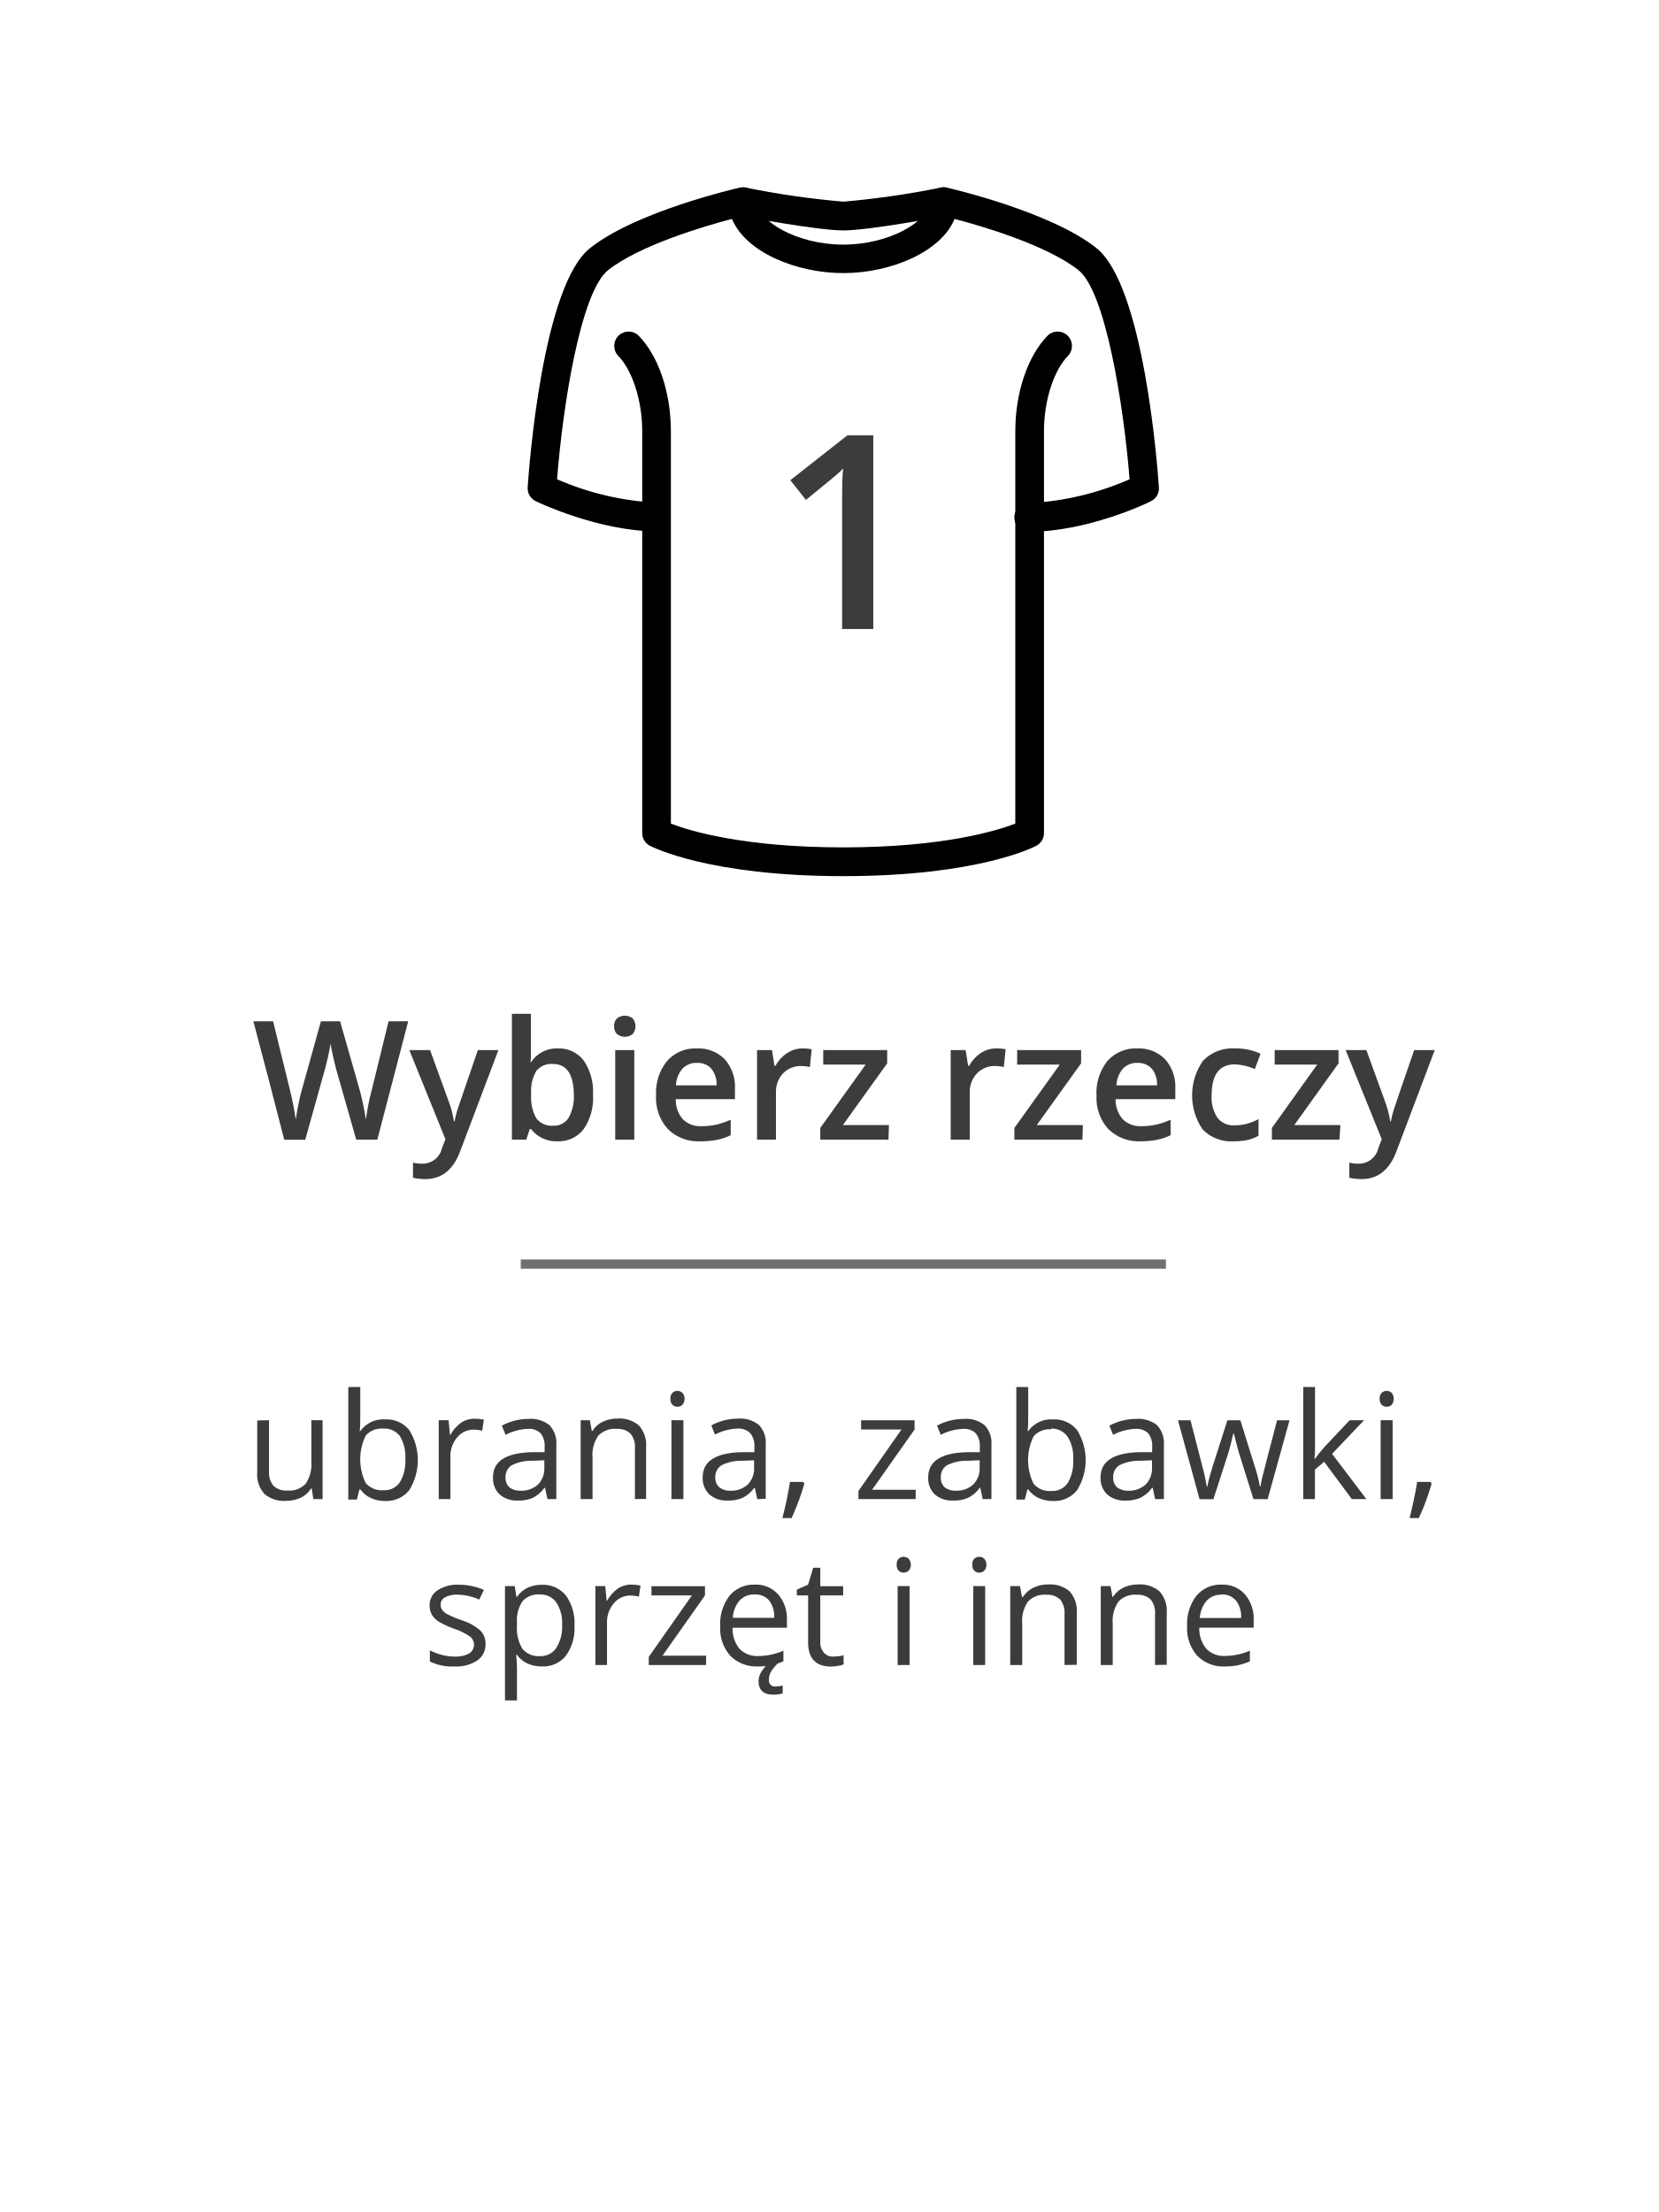
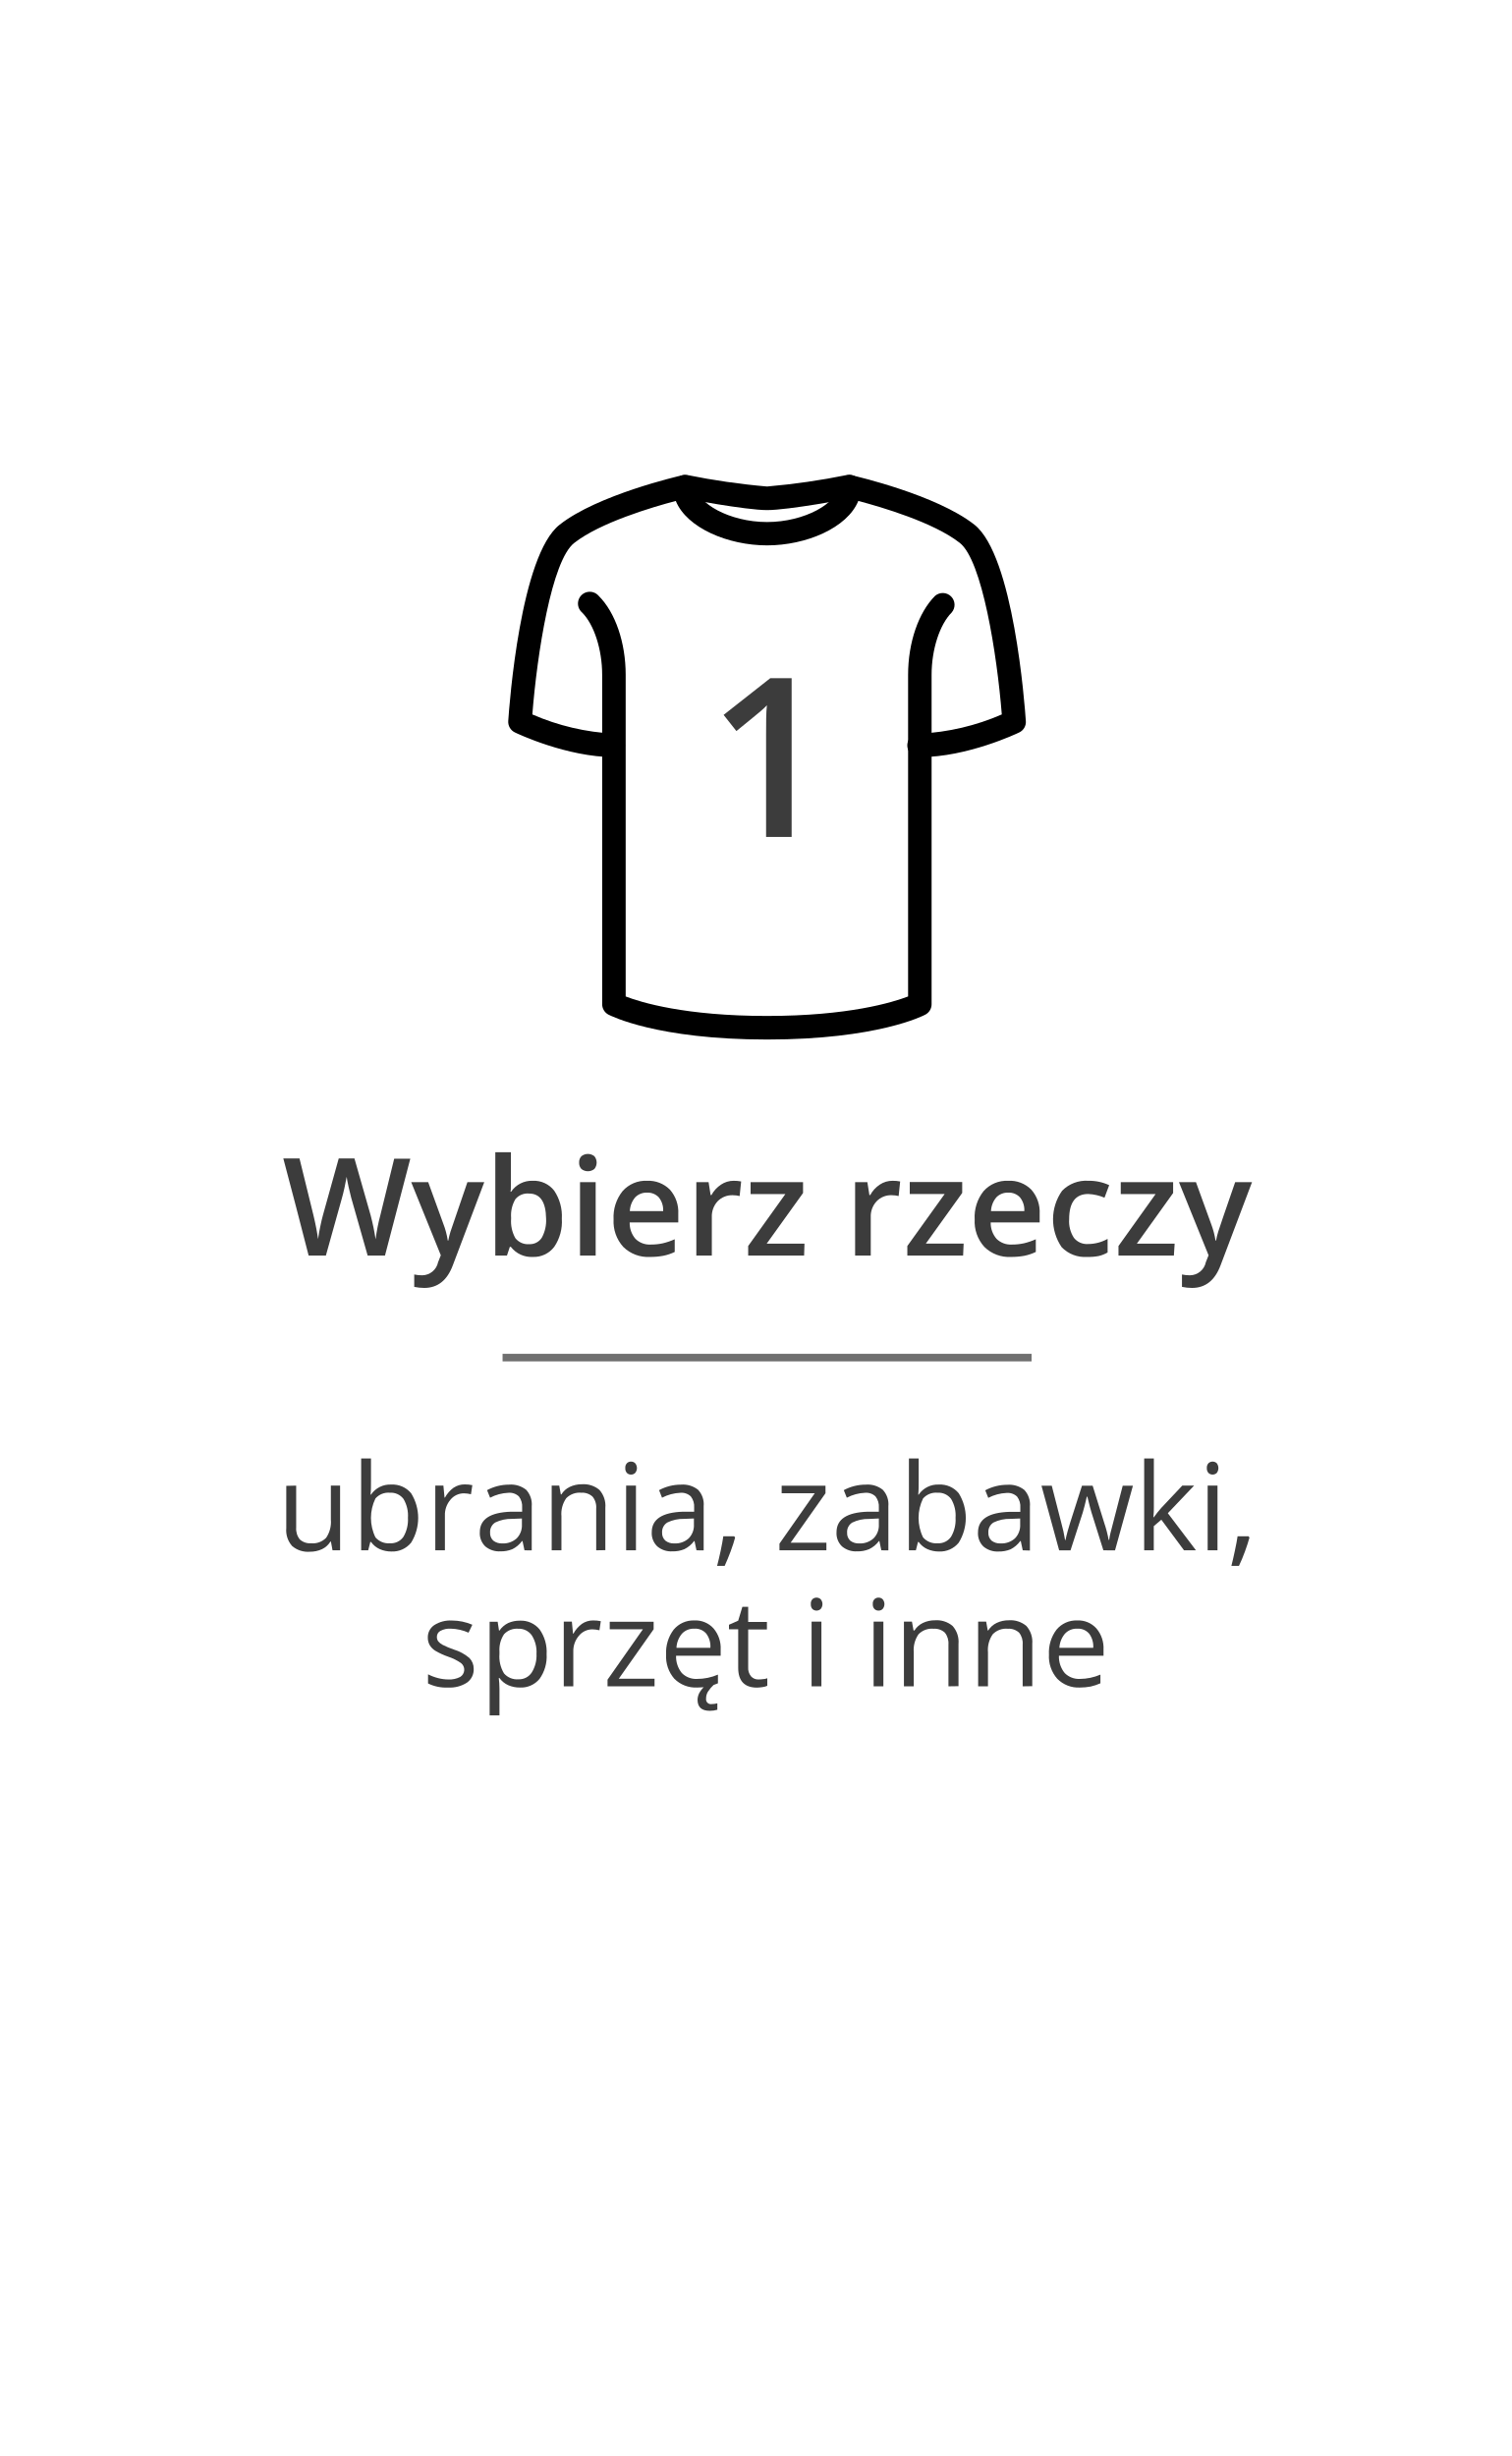
- <svg xmlns="http://www.w3.org/2000/svg" id="Warstwa_1" data-name="Warstwa 1" viewBox="0 0 180 240">
+ <svg xmlns="http://www.w3.org/2000/svg" id="Warstwa_1" data-name="Warstwa 1" viewBox="0 0 200 325">
  <defs>
    <style>.cls-1{isolation:isolate;}.cls-2{fill:#3c3c3c;}.cls-3{fill:none;stroke:#707070;}</style>
  </defs>
  <g id="ubrania_zabawki_sprzęt_i_inne" data-name="ubrania zabawki sprzęt i inne" class="cls-1">
    <g class="cls-1">
-       <path class="cls-2" d="M29.19,154.09v5.55a2.25,2.25,0,0,0,.48,1.57,2,2,0,0,0,1.49.51,2.45,2.45,0,0,0,2-.73,3.73,3.73,0,0,0,.62-2.4v-4.5H35v8.56H34l-.18-1.15h-.07a2.62,2.62,0,0,1-1.11,1,3.77,3.77,0,0,1-1.61.34,3.22,3.22,0,0,1-2.34-.75,3.13,3.13,0,0,1-.78-2.37v-5.6Z" />
-       <path class="cls-2" d="M41.78,154a3.18,3.18,0,0,1,2.62,1.15,6.19,6.19,0,0,1,0,6.54,3.17,3.17,0,0,1-2.61,1.17,3.8,3.8,0,0,1-1.53-.31,2.87,2.87,0,0,1-1.16-.95H39l-.28,1.1h-.93V150.49h1.3v3c0,.66,0,1.25-.06,1.78h.06A3.06,3.06,0,0,1,41.78,154ZM41.59,155a2.27,2.27,0,0,0-1.91.76,5.87,5.87,0,0,0,0,5.15,2.29,2.29,0,0,0,1.93.78,2,2,0,0,0,1.78-.87,4.48,4.48,0,0,0,.59-2.5,4.33,4.33,0,0,0-.59-2.5A2.08,2.08,0,0,0,41.59,155Z" />
-       <path class="cls-2" d="M51.5,153.93a4.61,4.61,0,0,1,1,.1l-.18,1.2a4.39,4.39,0,0,0-.94-.12,2.29,2.29,0,0,0-1.78.85,3.07,3.07,0,0,0-.73,2.1v4.59H47.6v-8.56h1.07l.15,1.58h.06A3.92,3.92,0,0,1,50,154.38,2.6,2.6,0,0,1,51.5,153.93Z" />
-       <path class="cls-2" d="M59.4,162.65l-.26-1.22h-.07a3.53,3.53,0,0,1-1.27,1.09,3.93,3.93,0,0,1-1.59.29,2.86,2.86,0,0,1-2-.66,2.4,2.4,0,0,1-.72-1.87c0-1.73,1.38-2.63,4.15-2.72l1.45,0V157a2.16,2.16,0,0,0-.43-1.49,1.79,1.79,0,0,0-1.39-.48,5.74,5.74,0,0,0-2.42.65l-.4-1a6.16,6.16,0,0,1,2.9-.73,3.23,3.23,0,0,1,2.27.68,2.84,2.84,0,0,1,.74,2.18v5.84Zm-2.93-.91a2.65,2.65,0,0,0,1.9-.67,2.45,2.45,0,0,0,.69-1.86v-.77l-1.3.05a4.83,4.83,0,0,0-2.23.48,1.47,1.47,0,0,0-.68,1.33,1.35,1.35,0,0,0,.42,1.07A1.81,1.81,0,0,0,56.47,161.74Z" />
-       <path class="cls-2" d="M68.89,162.65v-5.54a2.21,2.21,0,0,0-.48-1.56,2,2,0,0,0-1.49-.52,2.48,2.48,0,0,0-2,.73,3.63,3.63,0,0,0-.63,2.4v4.49H63v-8.56h1l.21,1.17h.07a2.59,2.59,0,0,1,1.11-1,3.68,3.68,0,0,1,1.6-.35,3.23,3.23,0,0,1,2.33.75,3.16,3.16,0,0,1,.78,2.38v5.59Z" />
-       <path class="cls-2" d="M72.74,151.77a.82.82,0,0,1,.22-.65.75.75,0,0,1,.54-.21.76.76,0,0,1,.54.21,1,1,0,0,1,0,1.3.76.76,0,0,1-.54.21.75.75,0,0,1-.54-.21A.85.85,0,0,1,72.74,151.77Zm1.41,10.88h-1.3v-8.56h1.3Z" />
-       <path class="cls-2" d="M82.16,162.65l-.26-1.22h-.06a3.55,3.55,0,0,1-1.28,1.09,3.86,3.86,0,0,1-1.59.29,2.83,2.83,0,0,1-2-.66,2.41,2.41,0,0,1-.73-1.87c0-1.73,1.39-2.63,4.15-2.72l1.46,0V157a2.16,2.16,0,0,0-.44-1.49A1.78,1.78,0,0,0,80,155a5.78,5.78,0,0,0-2.43.65l-.39-1a6.08,6.08,0,0,1,2.89-.73,3.23,3.23,0,0,1,2.27.68,2.8,2.8,0,0,1,.74,2.18v5.84Zm-2.93-.91a2.63,2.63,0,0,0,1.9-.67,2.45,2.45,0,0,0,.69-1.86v-.77l-1.29.05a4.79,4.79,0,0,0-2.23.48,1.46,1.46,0,0,0-.69,1.33,1.36,1.36,0,0,0,.43,1.07A1.78,1.78,0,0,0,79.23,161.74Z" />
-       <path class="cls-2" d="M87.15,160.79l.12.18c-.14.52-.33,1.13-.59,1.82s-.52,1.33-.79,1.92h-1c.14-.54.3-1.21.47-2s.28-1.44.35-1.92Z" />
-       <path class="cls-2" d="M99.35,162.65H93.14v-.88l4.67-6.67H93.43v-1h5.8v1l-4.61,6.54h4.73Z" />
-       <path class="cls-2" d="M106.62,162.65l-.26-1.22h-.06a3.47,3.47,0,0,1-1.28,1.09,3.86,3.86,0,0,1-1.59.29,2.85,2.85,0,0,1-2-.66,2.4,2.4,0,0,1-.72-1.87c0-1.73,1.38-2.63,4.14-2.72l1.46,0V157a2.16,2.16,0,0,0-.44-1.49,1.78,1.78,0,0,0-1.38-.48,5.71,5.71,0,0,0-2.42.65l-.4-1a6,6,0,0,1,1.38-.54,6.09,6.09,0,0,1,1.52-.19,3.2,3.2,0,0,1,2.26.68,2.8,2.8,0,0,1,.74,2.18v5.84Zm-2.93-.91a2.63,2.63,0,0,0,1.9-.67,2.42,2.42,0,0,0,.7-1.86v-.77l-1.3.05a4.79,4.79,0,0,0-2.23.48,1.45,1.45,0,0,0-.68,1.33,1.35,1.35,0,0,0,.42,1.07A1.8,1.8,0,0,0,103.69,161.74Z" />
-       <path class="cls-2" d="M114.24,154a3.18,3.18,0,0,1,2.62,1.15,6.19,6.19,0,0,1,0,6.54,3.17,3.17,0,0,1-2.61,1.17,3.8,3.8,0,0,1-1.53-.31,2.87,2.87,0,0,1-1.16-.95h-.09l-.28,1.1h-.92V150.49h1.29v3c0,.66,0,1.25-.06,1.78h.06A3.07,3.07,0,0,1,114.24,154Zm-.19,1.08a2.28,2.28,0,0,0-1.91.76,5.87,5.87,0,0,0,0,5.15,2.29,2.29,0,0,0,1.93.78,2,2,0,0,0,1.78-.87,4.4,4.4,0,0,0,.59-2.5,4.25,4.25,0,0,0-.59-2.5A2.08,2.08,0,0,0,114.05,155Z" />
-       <path class="cls-2" d="M125.33,162.65l-.26-1.22H125a3.63,3.63,0,0,1-1.28,1.09,3.93,3.93,0,0,1-1.59.29,2.86,2.86,0,0,1-2-.66,2.4,2.4,0,0,1-.72-1.87c0-1.73,1.38-2.63,4.15-2.72l1.45,0V157a2.16,2.16,0,0,0-.43-1.49,1.79,1.79,0,0,0-1.39-.48,5.74,5.74,0,0,0-2.42.65l-.4-1a6.16,6.16,0,0,1,2.9-.73,3.23,3.23,0,0,1,2.27.68,2.84,2.84,0,0,1,.74,2.18v5.84Zm-2.93-.91a2.65,2.65,0,0,0,1.9-.67,2.45,2.45,0,0,0,.69-1.86v-.77l-1.3.05a4.83,4.83,0,0,0-2.23.48,1.47,1.47,0,0,0-.68,1.33,1.35,1.35,0,0,0,.42,1.07A1.81,1.81,0,0,0,122.4,161.74Z" />
-       <path class="cls-2" d="M136,162.65l-1.57-5c-.1-.31-.28-1-.55-2.1h-.07c-.21.91-.39,1.62-.54,2.11l-1.62,5h-1.5l-2.34-8.56h1.36q.82,3.22,1.26,4.91a19.44,19.44,0,0,1,.5,2.28h.06c.06-.3.15-.69.28-1.16s.24-.84.33-1.12l1.57-4.91h1.41l1.53,4.91a16.28,16.28,0,0,1,.59,2.26h.07a7.74,7.74,0,0,1,.16-.87c.09-.39.64-2.49,1.63-6.3h1.35l-2.37,8.56Z" />
-       <path class="cls-2" d="M142.68,158.27a15.16,15.16,0,0,1,1-1.25l2.76-2.93H148l-3.47,3.65,3.72,4.91h-1.58l-3-4.05-1,.85v3.2H141.4V150.49h1.28v6.45c0,.29,0,.73-.06,1.33Z" />
-       <path class="cls-2" d="M149.69,151.77a.86.86,0,0,1,.22-.65.81.81,0,0,1,1.09,0,1.07,1.07,0,0,1,0,1.3.81.81,0,0,1-1.09,0A.89.89,0,0,1,149.69,151.77Zm1.41,10.88h-1.3v-8.56h1.3Z" />
-       <path class="cls-2" d="M155.21,160.79l.12.18c-.14.52-.34,1.13-.59,1.82s-.52,1.33-.8,1.92h-1c.14-.54.29-1.21.46-2s.29-1.44.36-1.92Z" />
+       <path class="cls-2" d="M39.19,196.59v5.55a2.25,2.25,0,0,0,.48,1.57,2,2,0,0,0,1.49.51,2.45,2.45,0,0,0,2-.73,3.73,3.73,0,0,0,.62-2.4v-4.5H45v8.56H44L43.79,204h-.07a2.62,2.62,0,0,1-1.11,1,3.77,3.77,0,0,1-1.61.34,3.22,3.22,0,0,1-2.34-.75,3.13,3.13,0,0,1-.78-2.37v-5.6Z" />
+       <path class="cls-2" d="M51.78,196.45a3.18,3.18,0,0,1,2.62,1.15,6.19,6.19,0,0,1,0,6.54,3.17,3.17,0,0,1-2.61,1.17,3.8,3.8,0,0,1-1.53-.31,2.87,2.87,0,0,1-1.16-.95H49l-.28,1.1h-.93V193h1.3v3c0,.66,0,1.25-.06,1.78h.06A3.06,3.06,0,0,1,51.78,196.45Zm-.19,1.08a2.27,2.27,0,0,0-1.91.76,5.87,5.87,0,0,0,0,5.15,2.29,2.29,0,0,0,1.93.78,2,2,0,0,0,1.78-.87,4.48,4.48,0,0,0,.59-2.5,4.33,4.33,0,0,0-.59-2.5A2.08,2.08,0,0,0,51.59,197.53Z" />
+       <path class="cls-2" d="M61.5,196.43a4.61,4.61,0,0,1,1,.1l-.18,1.2a4.39,4.39,0,0,0-.94-.12,2.29,2.29,0,0,0-1.78.85,3.07,3.07,0,0,0-.73,2.1v4.59H57.6v-8.56h1.07l.15,1.58h.06A3.92,3.92,0,0,1,60,196.88,2.6,2.6,0,0,1,61.5,196.43Z" />
+       <path class="cls-2" d="M69.4,205.15l-.26-1.22h-.07A3.53,3.53,0,0,1,67.8,205a3.93,3.93,0,0,1-1.59.29,2.86,2.86,0,0,1-2-.66,2.4,2.4,0,0,1-.72-1.87c0-1.73,1.38-2.63,4.15-2.72l1.45,0v-.53a2.16,2.16,0,0,0-.43-1.49,1.79,1.79,0,0,0-1.39-.48,5.74,5.74,0,0,0-2.42.65l-.4-1a6.16,6.16,0,0,1,2.9-.73,3.23,3.23,0,0,1,2.27.68,2.84,2.84,0,0,1,.74,2.18v5.84Zm-2.93-.91a2.65,2.65,0,0,0,1.9-.67,2.45,2.45,0,0,0,.69-1.86v-.77l-1.3.05a4.83,4.83,0,0,0-2.23.48,1.47,1.47,0,0,0-.68,1.33,1.35,1.35,0,0,0,.42,1.07A1.81,1.81,0,0,0,66.47,204.24Z" />
+       <path class="cls-2" d="M78.89,205.15v-5.54a2.21,2.21,0,0,0-.48-1.56,2,2,0,0,0-1.49-.52,2.48,2.48,0,0,0-2,.73,3.63,3.63,0,0,0-.63,2.4v4.49H73v-8.56h1l.21,1.17h.07a2.59,2.59,0,0,1,1.11-1,3.68,3.68,0,0,1,1.6-.35,3.23,3.23,0,0,1,2.33.75,3.16,3.16,0,0,1,.78,2.38v5.59Z" />
+       <path class="cls-2" d="M82.74,194.27a.82.82,0,0,1,.22-.65.75.75,0,0,1,.54-.21.76.76,0,0,1,.54.21,1,1,0,0,1,0,1.3.76.76,0,0,1-.54.21.75.75,0,0,1-.54-.21A.85.85,0,0,1,82.74,194.27Zm1.41,10.88h-1.3v-8.56h1.3Z" />
+       <path class="cls-2" d="M92.16,205.15l-.26-1.22h-.06A3.55,3.55,0,0,1,90.56,205a3.86,3.86,0,0,1-1.59.29,2.83,2.83,0,0,1-2-.66,2.41,2.41,0,0,1-.73-1.87c0-1.73,1.39-2.63,4.15-2.72l1.46,0v-.53a2.16,2.16,0,0,0-.44-1.49,1.78,1.78,0,0,0-1.38-.48,5.78,5.78,0,0,0-2.43.65l-.39-1a6.08,6.08,0,0,1,2.89-.73,3.23,3.23,0,0,1,2.27.68,2.8,2.8,0,0,1,.74,2.18v5.84Zm-2.93-.91a2.63,2.63,0,0,0,1.9-.67,2.45,2.45,0,0,0,.69-1.86v-.77l-1.29.05a4.79,4.79,0,0,0-2.23.48,1.46,1.46,0,0,0-.69,1.33,1.36,1.36,0,0,0,.43,1.07A1.78,1.78,0,0,0,89.23,204.24Z" />
+       <path class="cls-2" d="M97.15,203.29l.12.18c-.14.52-.33,1.13-.59,1.82s-.52,1.33-.79,1.92h-1c.14-.54.3-1.21.47-2s.28-1.44.35-1.92Z" />
+       <path class="cls-2" d="M109.35,205.15h-6.21v-.88l4.67-6.67h-4.38v-1h5.8v1l-4.61,6.54h4.73Z" />
+       <path class="cls-2" d="M116.62,205.15l-.26-1.22h-.06A3.47,3.47,0,0,1,115,205a3.86,3.86,0,0,1-1.59.29,2.85,2.85,0,0,1-2-.66,2.4,2.4,0,0,1-.72-1.87c0-1.73,1.38-2.63,4.14-2.72l1.46,0v-.53a2.16,2.16,0,0,0-.44-1.49,1.78,1.78,0,0,0-1.38-.48,5.71,5.71,0,0,0-2.42.65l-.4-1a6,6,0,0,1,1.38-.54,6.09,6.09,0,0,1,1.52-.19,3.2,3.2,0,0,1,2.26.68,2.8,2.8,0,0,1,.74,2.18v5.84Zm-2.93-.91a2.63,2.63,0,0,0,1.9-.67,2.42,2.42,0,0,0,.7-1.86v-.77L115,201a4.79,4.79,0,0,0-2.23.48,1.45,1.45,0,0,0-.68,1.33,1.35,1.35,0,0,0,.42,1.07A1.8,1.8,0,0,0,113.69,204.24Z" />
+       <path class="cls-2" d="M124.24,196.45a3.18,3.18,0,0,1,2.62,1.15,6.19,6.19,0,0,1,0,6.54,3.17,3.17,0,0,1-2.61,1.17,3.8,3.8,0,0,1-1.53-.31,2.87,2.87,0,0,1-1.16-.95h-.09l-.28,1.1h-.92V193h1.29v3c0,.66,0,1.25-.06,1.78h.06A3.07,3.07,0,0,1,124.24,196.45Zm-.19,1.08a2.28,2.28,0,0,0-1.91.76,5.87,5.87,0,0,0,0,5.15,2.29,2.29,0,0,0,1.93.78,2,2,0,0,0,1.78-.87,4.4,4.4,0,0,0,.59-2.5,4.25,4.25,0,0,0-.59-2.5A2.08,2.08,0,0,0,124.05,197.53Z" />
+       <path class="cls-2" d="M135.33,205.15l-.26-1.22H135a3.63,3.63,0,0,1-1.28,1.09,3.93,3.93,0,0,1-1.59.29,2.86,2.86,0,0,1-2-.66,2.4,2.4,0,0,1-.72-1.87c0-1.73,1.38-2.63,4.15-2.72l1.45,0v-.53a2.16,2.16,0,0,0-.43-1.49,1.79,1.79,0,0,0-1.39-.48,5.74,5.74,0,0,0-2.42.65l-.4-1a6.16,6.16,0,0,1,2.9-.73,3.23,3.23,0,0,1,2.27.68,2.84,2.84,0,0,1,.74,2.18v5.84Zm-2.93-.91a2.65,2.65,0,0,0,1.9-.67,2.45,2.45,0,0,0,.69-1.86v-.77l-1.3.05a4.83,4.83,0,0,0-2.23.48,1.47,1.47,0,0,0-.68,1.33,1.35,1.35,0,0,0,.42,1.07A1.81,1.81,0,0,0,132.4,204.24Z" />
+       <path class="cls-2" d="M146,205.15l-1.57-5c-.1-.31-.28-1-.55-2.1h-.07c-.21.91-.39,1.62-.54,2.11l-1.62,5h-1.5l-2.34-8.56h1.36q.82,3.22,1.26,4.91a19.44,19.44,0,0,1,.5,2.28h.06c.06-.3.15-.69.28-1.16s.24-.84.33-1.12l1.57-4.91h1.41l1.53,4.91a16.28,16.28,0,0,1,.59,2.26h.07a7.74,7.74,0,0,1,.16-.87c.09-.39.64-2.49,1.63-6.3h1.35l-2.37,8.56Z" />
+       <path class="cls-2" d="M152.68,200.77a15.16,15.16,0,0,1,1-1.25l2.76-2.93H158l-3.47,3.65,3.72,4.91h-1.58l-3-4.05-1,.85v3.2H151.4V193h1.28v6.45c0,.29,0,.73-.06,1.33Z" />
+       <path class="cls-2" d="M159.69,194.27a.86.86,0,0,1,.22-.65.81.81,0,0,1,1.09,0,1.07,1.07,0,0,1,0,1.3.81.81,0,0,1-1.09,0A.89.89,0,0,1,159.69,194.27Zm1.41,10.88h-1.3v-8.56h1.3Z" />
+       <path class="cls-2" d="M165.21,203.29l.12.18c-.14.52-.34,1.13-.59,1.82s-.52,1.33-.8,1.92h-1c.14-.54.29-1.21.46-2s.29-1.44.36-1.92Z" />
    </g>
    <g class="cls-1">
-       <path class="cls-2" d="M52.68,178.31a2.13,2.13,0,0,1-.89,1.85,4.18,4.18,0,0,1-2.5.65,5.4,5.4,0,0,1-2.65-.54v-1.21a6.32,6.32,0,0,0,1.32.5,5.53,5.53,0,0,0,1.36.18,3.08,3.08,0,0,0,1.57-.33,1.12,1.12,0,0,0,.11-1.84,6.59,6.59,0,0,0-1.69-.84,9.49,9.49,0,0,1-1.7-.78,2.23,2.23,0,0,1-.75-.75,2,2,0,0,1-.25-1,1.93,1.93,0,0,1,.85-1.65,3.94,3.94,0,0,1,2.34-.61,6.91,6.91,0,0,1,2.7.56L52,173.55a6.1,6.1,0,0,0-2.33-.53,2.59,2.59,0,0,0-1.39.29.87.87,0,0,0-.47.79,1,1,0,0,0,.17.59,1.87,1.87,0,0,0,.57.46,11.15,11.15,0,0,0,1.5.63,5.68,5.68,0,0,1,2.06,1.12A2,2,0,0,1,52.68,178.31Z" />
-       <path class="cls-2" d="M58.78,180.81a3.8,3.8,0,0,1-1.53-.31,2.87,2.87,0,0,1-1.16-.95H56a11.9,11.9,0,0,1,.09,1.42v3.52h-1.3v-12.4h1.06l.18,1.17h.06a3,3,0,0,1,1.16-1,3.7,3.7,0,0,1,1.53-.31,3.17,3.17,0,0,1,2.63,1.17,5.14,5.14,0,0,1,.92,3.26,5.08,5.08,0,0,1-.94,3.28A3.17,3.17,0,0,1,58.78,180.81ZM58.59,173a2.31,2.31,0,0,0-1.9.73,3.72,3.72,0,0,0-.6,2.31v.29a4.3,4.3,0,0,0,.6,2.58,2.29,2.29,0,0,0,1.93.78,2,2,0,0,0,1.74-.9,4.24,4.24,0,0,0,.63-2.47,4.1,4.1,0,0,0-.63-2.46A2.08,2.08,0,0,0,58.59,173Z" />
-       <path class="cls-2" d="M68.5,171.93a4.61,4.61,0,0,1,1,.1l-.18,1.2a4.39,4.39,0,0,0-.94-.12,2.29,2.29,0,0,0-1.78.85,3.08,3.08,0,0,0-.74,2.1v4.59H64.6v-8.56h1.07l.15,1.58h.06A3.92,3.92,0,0,1,67,172.38,2.6,2.6,0,0,1,68.5,171.93Z" />
-       <path class="cls-2" d="M76.61,180.65H70.39v-.88l4.68-6.67H70.68v-1h5.81v1l-4.61,6.54h4.73Z" />
-       <path class="cls-2" d="M82.23,180.81a4,4,0,0,1-3-1.16,4.48,4.48,0,0,1-1.09-3.21,5,5,0,0,1,1-3.29,3.39,3.39,0,0,1,2.73-1.22A3.21,3.21,0,0,1,84.44,173a4,4,0,0,1,.94,2.79v.82h-5.9a3.42,3.42,0,0,0,.76,2.29,2.64,2.64,0,0,0,2,.78A7,7,0,0,0,85,179.1v1.15a7,7,0,0,1-1.3.43A7.75,7.75,0,0,1,82.23,180.81ZM81.88,173a2.12,2.12,0,0,0-1.65.67,3.14,3.14,0,0,0-.72,1.86H84a2.81,2.81,0,0,0-.55-1.88A1.92,1.92,0,0,0,81.88,173Zm1.55,9.25a.64.64,0,0,0,.73.73,3.24,3.24,0,0,0,.76-.1v.85a3.46,3.46,0,0,1-1,.14q-1.62,0-1.62-1.47a2,2,0,0,1,.34-1.07,3.33,3.33,0,0,1,.9-.94h.94a5.14,5.14,0,0,0-.8.94A1.68,1.68,0,0,0,83.43,182.27Z" />
-       <path class="cls-2" d="M90.36,179.74a4.77,4.77,0,0,0,.66-.05c.21,0,.38-.07.51-.11v1a2.15,2.15,0,0,1-.62.17,5.37,5.37,0,0,1-.74.07c-1.66,0-2.49-.88-2.49-2.62V173.1H86.46v-.63l1.22-.54.55-1.83H89v2h2.48v1H89v5a1.7,1.7,0,0,0,.37,1.19A1.26,1.26,0,0,0,90.36,179.74Z" />
-       <path class="cls-2" d="M97.29,169.77a.86.86,0,0,1,.21-.65.81.81,0,0,1,1.09,0,1,1,0,0,1,0,1.3.81.81,0,0,1-1.09,0A.89.89,0,0,1,97.29,169.77Zm1.4,10.88h-1.3v-8.56h1.3Z" />
-       <path class="cls-2" d="M105.49,169.77a.82.82,0,0,1,.22-.65.75.75,0,0,1,.54-.21.76.76,0,0,1,.54.21,1,1,0,0,1,0,1.3.76.76,0,0,1-.54.21.75.75,0,0,1-.54-.21A.85.85,0,0,1,105.49,169.77Zm1.4,10.88H105.6v-8.56h1.29Z" />
-       <path class="cls-2" d="M115.5,180.65v-5.54a2.26,2.26,0,0,0-.47-1.56,2,2,0,0,0-1.49-.52,2.46,2.46,0,0,0-2,.73,3.63,3.63,0,0,0-.63,2.4v4.49h-1.3v-8.56h1.06l.21,1.17H111a2.68,2.68,0,0,1,1.12-1,3.65,3.65,0,0,1,1.6-.35,3.25,3.25,0,0,1,2.33.75,3.16,3.16,0,0,1,.78,2.38v5.59Z" />
-       <path class="cls-2" d="M125.32,180.65v-5.54a2.21,2.21,0,0,0-.47-1.56,2,2,0,0,0-1.49-.52,2.46,2.46,0,0,0-2,.73,3.63,3.63,0,0,0-.63,2.4v4.49h-1.3v-8.56h1.06l.21,1.17h.06a2.68,2.68,0,0,1,1.12-1,3.65,3.65,0,0,1,1.6-.35,3.25,3.25,0,0,1,2.33.75,3.16,3.16,0,0,1,.78,2.38v5.59Z" />
-       <path class="cls-2" d="M132.9,180.81a3.93,3.93,0,0,1-3-1.16,4.44,4.44,0,0,1-1.1-3.21,5,5,0,0,1,1-3.29,3.39,3.39,0,0,1,2.74-1.22,3.2,3.2,0,0,1,2.54,1.06,4,4,0,0,1,.94,2.79v.82h-5.9a3.42,3.42,0,0,0,.76,2.29,2.65,2.65,0,0,0,2,.78,7,7,0,0,0,2.73-.57v1.15a6.81,6.81,0,0,1-1.3.43A7.75,7.75,0,0,1,132.9,180.81Zm-.35-7.79a2.1,2.1,0,0,0-1.64.67,3.15,3.15,0,0,0-.73,1.86h4.48a2.81,2.81,0,0,0-.55-1.88A1.92,1.92,0,0,0,132.55,173Z" />
+       <path class="cls-2" d="M62.68,220.81a2.13,2.13,0,0,1-.89,1.85,4.18,4.18,0,0,1-2.5.65,5.4,5.4,0,0,1-2.65-.54v-1.21a6.32,6.32,0,0,0,1.32.5,5.53,5.53,0,0,0,1.36.18,3.08,3.08,0,0,0,1.57-.33,1.12,1.12,0,0,0,.11-1.84,6.59,6.59,0,0,0-1.69-.84,9.49,9.49,0,0,1-1.7-.78,2.23,2.23,0,0,1-.75-.75,2,2,0,0,1-.25-1,1.93,1.93,0,0,1,.85-1.65,3.94,3.94,0,0,1,2.34-.61,6.91,6.91,0,0,1,2.7.56L62,216.05a6.1,6.1,0,0,0-2.33-.53,2.59,2.59,0,0,0-1.39.29.87.87,0,0,0-.47.79,1,1,0,0,0,.17.59,1.87,1.87,0,0,0,.57.46,11.15,11.15,0,0,0,1.5.63,5.68,5.68,0,0,1,2.06,1.12A2,2,0,0,1,62.68,220.81Z" />
+       <path class="cls-2" d="M68.78,223.31a3.8,3.8,0,0,1-1.53-.31,2.87,2.87,0,0,1-1.16-.95H66a11.9,11.9,0,0,1,.09,1.42V227h-1.3v-12.4h1.06l.18,1.17h.06a3,3,0,0,1,1.16-1,3.7,3.7,0,0,1,1.53-.31,3.17,3.17,0,0,1,2.63,1.17,5.14,5.14,0,0,1,.92,3.26,5.08,5.08,0,0,1-.94,3.28A3.17,3.17,0,0,1,68.78,223.31Zm-.19-7.78a2.31,2.31,0,0,0-1.9.73,3.72,3.72,0,0,0-.6,2.31v.29a4.3,4.3,0,0,0,.6,2.58,2.29,2.29,0,0,0,1.93.78,2,2,0,0,0,1.74-.9,4.24,4.24,0,0,0,.63-2.47,4.1,4.1,0,0,0-.63-2.46A2.08,2.08,0,0,0,68.59,215.53Z" />
+       <path class="cls-2" d="M78.5,214.43a4.61,4.61,0,0,1,1,.1l-.18,1.2a4.39,4.39,0,0,0-.94-.12,2.29,2.29,0,0,0-1.78.85,3.08,3.08,0,0,0-.74,2.1v4.59H74.6v-8.56h1.07l.15,1.58h.06A3.92,3.92,0,0,1,77,214.88,2.6,2.6,0,0,1,78.5,214.43Z" />
+       <path class="cls-2" d="M86.61,223.15H80.39v-.88l4.68-6.67H80.68v-1h5.81v1l-4.61,6.54h4.73Z" />
+       <path class="cls-2" d="M92.23,223.31a4,4,0,0,1-3-1.16,4.48,4.48,0,0,1-1.09-3.21,5,5,0,0,1,1-3.29,3.39,3.39,0,0,1,2.73-1.22,3.21,3.21,0,0,1,2.55,1.06,4,4,0,0,1,.94,2.79v.82h-5.9a3.42,3.42,0,0,0,.76,2.29,2.64,2.64,0,0,0,2,.78A7,7,0,0,0,95,221.6v1.15a7,7,0,0,1-1.3.43A7.75,7.75,0,0,1,92.23,223.31Zm-.35-7.79a2.12,2.12,0,0,0-1.65.67,3.14,3.14,0,0,0-.72,1.86H94a2.81,2.81,0,0,0-.55-1.88A1.92,1.92,0,0,0,91.88,215.52Zm1.55,9.25a.64.64,0,0,0,.73.73,3.24,3.24,0,0,0,.76-.1v.85a3.46,3.46,0,0,1-1,.14q-1.62,0-1.62-1.47a2,2,0,0,1,.34-1.07,3.33,3.33,0,0,1,.9-.94h.94a5.14,5.14,0,0,0-.8.94A1.68,1.68,0,0,0,93.43,224.77Z" />
+       <path class="cls-2" d="M100.36,222.24a4.77,4.77,0,0,0,.66-.05c.21,0,.38-.07.51-.11v1a2.15,2.15,0,0,1-.62.17,5.37,5.37,0,0,1-.74.07c-1.66,0-2.49-.88-2.49-2.62V215.6H96.46V215l1.22-.54.55-1.83H99v2h2.48v1H99v5a1.7,1.7,0,0,0,.37,1.19A1.26,1.26,0,0,0,100.36,222.24Z" />
+       <path class="cls-2" d="M107.29,212.27a.86.86,0,0,1,.21-.65.81.81,0,0,1,1.09,0,1,1,0,0,1,0,1.3.81.81,0,0,1-1.09,0A.89.89,0,0,1,107.29,212.27Zm1.4,10.88h-1.3v-8.56h1.3Z" />
+       <path class="cls-2" d="M115.49,212.27a.82.82,0,0,1,.22-.65.75.75,0,0,1,.54-.21.76.76,0,0,1,.54.21,1,1,0,0,1,0,1.3.76.76,0,0,1-.54.21.75.75,0,0,1-.54-.21A.85.85,0,0,1,115.49,212.27Zm1.4,10.88H115.6v-8.56h1.29Z" />
+       <path class="cls-2" d="M125.5,223.15v-5.54a2.26,2.26,0,0,0-.47-1.56,2,2,0,0,0-1.49-.52,2.46,2.46,0,0,0-2,.73,3.63,3.63,0,0,0-.63,2.4v4.49h-1.3v-8.56h1.06l.21,1.17H121a2.68,2.68,0,0,1,1.12-1,3.65,3.65,0,0,1,1.6-.35,3.25,3.25,0,0,1,2.33.75,3.16,3.16,0,0,1,.78,2.38v5.59Z" />
+       <path class="cls-2" d="M135.32,223.15v-5.54a2.21,2.21,0,0,0-.47-1.56,2,2,0,0,0-1.49-.52,2.46,2.46,0,0,0-2,.73,3.63,3.63,0,0,0-.63,2.4v4.49h-1.3v-8.56h1.06l.21,1.17h.06a2.68,2.68,0,0,1,1.12-1,3.65,3.65,0,0,1,1.6-.35,3.25,3.25,0,0,1,2.33.75,3.16,3.16,0,0,1,.78,2.38v5.59Z" />
+       <path class="cls-2" d="M142.9,223.31a3.93,3.93,0,0,1-3-1.16,4.44,4.44,0,0,1-1.1-3.21,5,5,0,0,1,1-3.29,3.39,3.39,0,0,1,2.74-1.22,3.2,3.2,0,0,1,2.54,1.06,4,4,0,0,1,.94,2.79v.82h-5.9a3.42,3.42,0,0,0,.76,2.29,2.65,2.65,0,0,0,2,.78,7,7,0,0,0,2.73-.57v1.15a6.81,6.81,0,0,1-1.3.43A7.75,7.75,0,0,1,142.9,223.31Zm-.35-7.79a2.1,2.1,0,0,0-1.64.67,3.15,3.15,0,0,0-.73,1.86h4.48a2.81,2.81,0,0,0-.55-1.88A1.92,1.92,0,0,0,142.55,215.52Z" />
    </g>
  </g>
-   <line id="Line" class="cls-3" x1="56.5" y1="137.15" x2="126.5" y2="137.15" />
+   <line id="Line" class="cls-3" x1="66.5" y1="179.65" x2="136.5" y2="179.65" />
  <g id="Wybierz_rzeczy" data-name="Wybierz rzeczy" class="cls-1">
    <g class="cls-1">
-       <path class="cls-2" d="M40.94,123.65H38.65L36.47,116c-.09-.34-.21-.82-.35-1.45s-.22-1.07-.25-1.31c-.06.37-.16.86-.29,1.46s-.24,1-.33,1.33l-2.13,7.63H30.84l-1.66-6.43-1.69-6.42h2.14l1.84,7.49c.29,1.2.49,2.26.62,3.18.06-.5.16-1,.29-1.67s.24-1.11.35-1.49l2.09-7.51H36.9l2.15,7.54a30,30,0,0,1,.65,3.13,23.89,23.89,0,0,1,.63-3.2l1.83-7.47h2.13Z" />
-       <path class="cls-2" d="M44.41,113.93h2.25l2,5.51a10.35,10.35,0,0,1,.59,2.22h.07a10.47,10.47,0,0,1,.29-1.18c.15-.46.89-2.64,2.24-6.55h2.23l-4.16,11q-1.12,3-3.78,3a6.53,6.53,0,0,1-1.33-.14v-1.64a4.8,4.8,0,0,0,1.06.11,2.17,2.17,0,0,0,2.1-1.74l.36-.91Z" />
-       <path class="cls-2" d="M60.5,113.75a3.39,3.39,0,0,1,2.84,1.32,6,6,0,0,1,1,3.7,5.9,5.9,0,0,1-1,3.72,3.39,3.39,0,0,1-2.85,1.34,3.43,3.43,0,0,1-2.87-1.33h-.14l-.38,1.15H55.54V110H57.6v3.26c0,.24,0,.59,0,1.07s0,.78-.06.9h.09A3.3,3.3,0,0,1,60.5,113.75ZM60,115.44a2.09,2.09,0,0,0-1.8.74,4.2,4.2,0,0,0-.57,2.45v.14a4.57,4.57,0,0,0,.56,2.57,2.11,2.11,0,0,0,1.84.8,1.87,1.87,0,0,0,1.67-.87,4.71,4.71,0,0,0,.56-2.52C62.23,116.55,61.48,115.44,60,115.44Z" />
-       <path class="cls-2" d="M66.63,111.35a1.16,1.16,0,0,1,.3-.85,1.38,1.38,0,0,1,1.72,0,1.34,1.34,0,0,1,0,1.69,1.38,1.38,0,0,1-1.72,0A1.15,1.15,0,0,1,66.63,111.35Zm2.19,12.3H66.75v-9.72h2.07Z" />
-       <path class="cls-2" d="M76,123.83a4.66,4.66,0,0,1-3.54-1.33,5,5,0,0,1-1.28-3.64,5.49,5.49,0,0,1,1.19-3.74,4.08,4.08,0,0,1,3.26-1.37,4,4,0,0,1,3,1.17,4.48,4.48,0,0,1,1.11,3.22v1.12H73.32a3.19,3.19,0,0,0,.76,2.17,2.65,2.65,0,0,0,2,.76,7.29,7.29,0,0,0,1.6-.16,8.62,8.62,0,0,0,1.6-.54v1.68a6.26,6.26,0,0,1-1.53.51A9.28,9.28,0,0,1,76,123.83Zm-.37-8.51a2.09,2.09,0,0,0-1.58.62,3,3,0,0,0-.71,1.82h4.41a2.65,2.65,0,0,0-.58-1.82A2,2,0,0,0,75.64,115.32Z" />
-       <path class="cls-2" d="M87.07,113.75a4.85,4.85,0,0,1,1,.09l-.2,1.93a4,4,0,0,0-.92-.11,2.67,2.67,0,0,0-2,.81,2.93,2.93,0,0,0-.76,2.1v5.08H82.14v-9.72h1.62l.27,1.71h.11a3.82,3.82,0,0,1,1.26-1.38A3,3,0,0,1,87.07,113.75Z" />
-       <path class="cls-2" d="M96.4,123.65H89v-1.27l4.92-6.87H89.32v-1.58h6.94v1.44l-4.81,6.7h5Z" />
-       <path class="cls-2" d="M108.11,113.75a4.85,4.85,0,0,1,1,.09l-.2,1.93a3.93,3.93,0,0,0-.92-.11,2.63,2.63,0,0,0-2,.81,2.89,2.89,0,0,0-.77,2.1v5.08h-2.07v-9.72h1.62l.27,1.71h.11a3.82,3.82,0,0,1,1.26-1.38A3,3,0,0,1,108.11,113.75Z" />
-       <path class="cls-2" d="M117.44,123.65h-7.38v-1.27l4.92-6.87h-4.62v-1.58h6.94v1.44l-4.81,6.7h5Z" />
-       <path class="cls-2" d="M123.79,123.83a4.66,4.66,0,0,1-3.54-1.33,5,5,0,0,1-1.28-3.64,5.48,5.48,0,0,1,1.18-3.74,4.1,4.1,0,0,1,3.26-1.37,4,4,0,0,1,3,1.17,4.48,4.48,0,0,1,1.11,3.22v1.12h-6.48a3.2,3.2,0,0,0,.77,2.17,2.65,2.65,0,0,0,2,.76,7.35,7.35,0,0,0,1.6-.16,8.62,8.62,0,0,0,1.6-.54v1.68a6.55,6.55,0,0,1-1.53.51A9.43,9.43,0,0,1,123.79,123.83Zm-.38-8.51a2.08,2.08,0,0,0-1.57.62,3,3,0,0,0-.71,1.82h4.41a2.65,2.65,0,0,0-.58-1.82A2,2,0,0,0,123.41,115.32Z" />
-       <path class="cls-2" d="M133.84,123.83a4.28,4.28,0,0,1-3.36-1.29,6.55,6.55,0,0,1,.06-7.47,4.44,4.44,0,0,1,3.47-1.32,6.34,6.34,0,0,1,2.76.58l-.62,1.66a6.22,6.22,0,0,0-2.16-.51c-1.68,0-2.53,1.11-2.53,3.35a4,4,0,0,0,.63,2.45,2.18,2.18,0,0,0,1.84.82,5.31,5.31,0,0,0,2.62-.68v1.8a4.22,4.22,0,0,1-1.19.47A7.29,7.29,0,0,1,133.84,123.83Z" />
-       <path class="cls-2" d="M145.33,123.65H138v-1.27l4.91-6.87h-4.61v-1.58h6.93v1.44l-4.8,6.7h5Z" />
-       <path class="cls-2" d="M146,113.93h2.25l2,5.51a11,11,0,0,1,.59,2.22h.07a10.47,10.47,0,0,1,.29-1.18q.21-.69,2.24-6.55h2.23l-4.16,11q-1.12,3-3.78,3a6.45,6.45,0,0,1-1.33-.14v-1.64a4.8,4.8,0,0,0,1.06.11,2.17,2.17,0,0,0,2.1-1.74l.36-.91Z" />
+       <path class="cls-2" d="M50.94,166.15H48.65l-2.18-7.66c-.09-.34-.21-.82-.35-1.45s-.22-1.07-.25-1.31c-.06.37-.16.86-.29,1.46s-.24,1-.33,1.33l-2.13,7.63H40.84l-1.66-6.43-1.69-6.42h2.14l1.84,7.49c.29,1.2.49,2.26.62,3.18.06-.5.16-1.05.29-1.67s.24-1.11.35-1.49l2.09-7.51H46.9l2.15,7.54A30,30,0,0,1,49.7,164a23.89,23.89,0,0,1,.63-3.2l1.83-7.47h2.13Z" />
+       <path class="cls-2" d="M54.41,156.43h2.25l2,5.51a10.35,10.35,0,0,1,.59,2.22h.07a10.47,10.47,0,0,1,.29-1.18c.15-.46.89-2.64,2.24-6.55h2.23l-4.16,11q-1.12,3-3.78,3a6.53,6.53,0,0,1-1.33-.14v-1.64a4.8,4.8,0,0,0,1.06.11,2.17,2.17,0,0,0,2.1-1.74l.36-.91Z" />
+       <path class="cls-2" d="M70.5,156.25a3.39,3.39,0,0,1,2.84,1.32,6,6,0,0,1,1,3.7,5.9,5.9,0,0,1-1,3.72,3.39,3.39,0,0,1-2.85,1.34A3.43,3.43,0,0,1,67.6,165h-.14l-.38,1.15H65.54V152.47H67.6v3.26c0,.24,0,.59,0,1.07s0,.78-.06.9h.09A3.3,3.3,0,0,1,70.5,156.25ZM70,157.94a2.09,2.09,0,0,0-1.8.74,4.2,4.2,0,0,0-.57,2.45v.14a4.57,4.57,0,0,0,.56,2.57,2.11,2.11,0,0,0,1.84.8,1.87,1.87,0,0,0,1.67-.87,4.71,4.71,0,0,0,.56-2.52C72.23,159.05,71.48,157.94,70,157.94Z" />
+       <path class="cls-2" d="M76.63,153.85a1.16,1.16,0,0,1,.3-.85,1.38,1.38,0,0,1,1.72,0,1.34,1.34,0,0,1,0,1.69,1.38,1.38,0,0,1-1.72,0A1.15,1.15,0,0,1,76.63,153.85Zm2.19,12.3H76.75v-9.72h2.07Z" />
+       <path class="cls-2" d="M86,166.33A4.66,4.66,0,0,1,82.47,165a5,5,0,0,1-1.28-3.64,5.49,5.49,0,0,1,1.19-3.74,4.08,4.08,0,0,1,3.26-1.37,4,4,0,0,1,3,1.17,4.48,4.48,0,0,1,1.11,3.22v1.12H83.32a3.19,3.19,0,0,0,.76,2.17,2.65,2.65,0,0,0,2,.76,7.29,7.29,0,0,0,1.6-.16,8.62,8.62,0,0,0,1.6-.54v1.68a6.26,6.26,0,0,1-1.53.51A9.28,9.28,0,0,1,86,166.33Zm-.37-8.51a2.09,2.09,0,0,0-1.58.62,3,3,0,0,0-.71,1.82h4.41a2.65,2.65,0,0,0-.58-1.82A2,2,0,0,0,85.64,157.82Z" />
+       <path class="cls-2" d="M97.07,156.25a4.85,4.85,0,0,1,1,.09l-.2,1.93a4,4,0,0,0-.92-.11,2.67,2.67,0,0,0-2,.81,2.93,2.93,0,0,0-.76,2.1v5.08H92.14v-9.72h1.62l.27,1.71h.11a3.82,3.82,0,0,1,1.26-1.38A3,3,0,0,1,97.07,156.25Z" />
+       <path class="cls-2" d="M106.4,166.15H99v-1.27l4.92-6.87H99.32v-1.58h6.94v1.44l-4.81,6.7h5Z" />
+       <path class="cls-2" d="M118.11,156.25a4.85,4.85,0,0,1,1,.09l-.2,1.93a3.93,3.93,0,0,0-.92-.11,2.63,2.63,0,0,0-2,.81,2.89,2.89,0,0,0-.77,2.1v5.08h-2.07v-9.72h1.62l.27,1.71h.11a3.82,3.82,0,0,1,1.26-1.38A3,3,0,0,1,118.11,156.25Z" />
+       <path class="cls-2" d="M127.44,166.15h-7.38v-1.27L125,158h-4.62v-1.58h6.94v1.44l-4.81,6.7h5Z" />
+       <path class="cls-2" d="M133.79,166.33a4.66,4.66,0,0,1-3.54-1.33,5,5,0,0,1-1.28-3.64,5.48,5.48,0,0,1,1.18-3.74,4.1,4.1,0,0,1,3.26-1.37,4,4,0,0,1,3.05,1.17,4.48,4.48,0,0,1,1.11,3.22v1.12h-6.48a3.2,3.2,0,0,0,.77,2.17,2.65,2.65,0,0,0,2,.76,7.35,7.35,0,0,0,1.6-.16,8.62,8.62,0,0,0,1.6-.54v1.68a6.55,6.55,0,0,1-1.53.51A9.43,9.43,0,0,1,133.79,166.33Zm-.38-8.51a2.08,2.08,0,0,0-1.57.62,3,3,0,0,0-.71,1.82h4.41a2.65,2.65,0,0,0-.58-1.82A2,2,0,0,0,133.41,157.82Z" />
+       <path class="cls-2" d="M143.84,166.33a4.28,4.28,0,0,1-3.36-1.29,6.55,6.55,0,0,1,.06-7.47,4.44,4.44,0,0,1,3.47-1.32,6.34,6.34,0,0,1,2.76.58l-.62,1.66A6.22,6.22,0,0,0,144,158c-1.68,0-2.53,1.11-2.53,3.35a4,4,0,0,0,.63,2.45,2.18,2.18,0,0,0,1.84.82,5.31,5.31,0,0,0,2.62-.68v1.8a4.22,4.22,0,0,1-1.19.47A7.29,7.29,0,0,1,143.84,166.33Z" />
+       <path class="cls-2" d="M155.33,166.15H148v-1.27l4.91-6.87h-4.61v-1.58h6.93v1.44l-4.8,6.7h5Z" />
+       <path class="cls-2" d="M156,156.43h2.25l2,5.51a11,11,0,0,1,.59,2.22h.07a10.47,10.47,0,0,1,.29-1.18q.21-.69,2.24-6.55h2.23l-4.16,11q-1.12,3-3.78,3a6.45,6.45,0,0,1-1.33-.14v-1.64a4.8,4.8,0,0,0,1.06.11,2.17,2.17,0,0,0,2.1-1.74l.36-.91Z" />
    </g>
  </g>
  <g id="Wybierz_rzeczy-2" data-name="Wybierz rzeczy" class="cls-1">
    <g class="cls-1">
-       <path class="cls-2" d="M94.75,68.25H91.37V54.68c0-1.62,0-2.9.11-3.85a10.44,10.44,0,0,1-.81.76c-.32.28-1.4,1.16-3.23,2.65L85.75,52.1l6.18-4.86h2.82Z" />
+       <path class="cls-2" d="M104.75,110.75h-3.38V97.18c0-1.62,0-2.9.11-3.85a10.44,10.44,0,0,1-.81.76c-.32.28-1.4,1.16-3.23,2.65L95.75,94.6l6.18-4.86h2.82Z" />
    </g>
  </g>
-   <path d="M111.74,57.69a1.56,1.56,0,1,1,0-3.11A30.94,30.94,0,0,0,122.56,52c-.64-8-2.6-20.38-5.56-22.7-3.43-2.7-10.35-4.74-13.43-5.55-1.46,3.58-6.92,5.88-12.07,5.88s-10.62-2.3-12.08-5.88c-3.08.81-10,2.86-13.43,5.55C63,31.66,61.07,44,60.44,52a30.82,30.82,0,0,0,10.82,2.54,1.56,1.56,0,0,1,0,3.11c-6.25,0-12.85-3.13-13.13-3.27a1.56,1.56,0,0,1-.88-1.5c.15-2.24,1.62-22,6.82-26,5-3.94,15.73-6.42,16.18-6.52a1.56,1.56,0,0,1,1.91,1.51c0,2.11,4.31,4.67,9.34,4.67s9.34-2.56,9.34-4.67a1.55,1.55,0,0,1,1.9-1.51c.45.1,11.17,2.58,16.18,6.52,5.2,4.07,6.67,23.79,6.82,26a1.53,1.53,0,0,1-.87,1.5C124.59,54.56,118,57.69,111.74,57.69Z" />
-   <path d="M91.5,95.06c-14.63,0-20.72-3.17-21-3.3a1.57,1.57,0,0,1-.82-1.37V46.79c0-3.34-1.07-6.65-2.66-8.24a1.56,1.56,0,0,1,2.2-2.2c2.21,2.2,3.57,6.2,3.57,10.44V89.36c2,.78,7.89,2.58,18.69,2.58s16.65-1.8,18.68-2.58V46.79c0-4.24,1.37-8.24,3.57-10.44a1.56,1.56,0,0,1,2.2,2.2c-1.59,1.59-2.66,4.9-2.66,8.24v43.6a1.55,1.55,0,0,1-.82,1.37C112.22,91.89,106.12,95.06,91.5,95.06Z" />
-   <path d="M91.5,25c-2.84,0-10.85-1.52-11.19-1.59a1.56,1.56,0,0,1,.58-3.06A93.51,93.51,0,0,0,91.5,21.88a93.67,93.67,0,0,0,10.6-1.53,1.57,1.57,0,0,1,1.82,1.24,1.54,1.54,0,0,1-1.23,1.82C102.35,23.48,94.34,25,91.5,25Z" />
+   <path d="M121.74,100.19a1.56,1.56,0,1,1,0-3.11,30.94,30.94,0,0,0,10.82-2.54c-.64-8-2.6-20.38-5.56-22.7-3.43-2.7-10.35-4.74-13.43-5.55-1.46,3.58-6.92,5.88-12.07,5.88s-10.62-2.3-12.08-5.88c-3.08.81-10,2.86-13.43,5.55-3,2.32-4.92,14.7-5.55,22.7a30.82,30.82,0,0,0,10.82,2.54,1.56,1.56,0,0,1,0,3.11c-6.25,0-12.85-3.13-13.13-3.27a1.56,1.56,0,0,1-.88-1.5c.15-2.24,1.62-22,6.82-26,5-3.94,15.73-6.42,16.18-6.52a1.56,1.56,0,0,1,1.91,1.51c0,2.11,4.31,4.67,9.34,4.67s9.34-2.56,9.34-4.67a1.55,1.55,0,0,1,1.9-1.51c.45.1,11.17,2.58,16.18,6.52,5.2,4.07,6.67,23.79,6.82,26a1.53,1.53,0,0,1-.87,1.5C134.59,97.06,128,100.19,121.74,100.19Z" />
+   <path d="M101.5,137.56c-14.63,0-20.72-3.17-21-3.3a1.57,1.57,0,0,1-.82-1.37V89.29c0-3.34-1.07-6.65-2.66-8.24a1.56,1.56,0,1,1,2.2-2.2c2.21,2.2,3.57,6.2,3.57,10.44v42.57c2,.78,7.89,2.58,18.69,2.58s16.65-1.8,18.68-2.58V89.29c0-4.24,1.37-8.24,3.57-10.44a1.56,1.56,0,0,1,2.2,2.2c-1.59,1.59-2.66,4.9-2.66,8.24v43.6a1.55,1.55,0,0,1-.82,1.37C122.22,134.39,116.12,137.56,101.5,137.56Z" />
+   <path d="M101.5,67.5c-2.84,0-10.85-1.52-11.19-1.59a1.56,1.56,0,0,1,.58-3.06,93.51,93.51,0,0,0,10.61,1.53,93.67,93.67,0,0,0,10.6-1.53,1.57,1.57,0,0,1,1.82,1.24,1.54,1.54,0,0,1-1.23,1.82C112.35,66,104.34,67.5,101.5,67.5Z" />
</svg>
